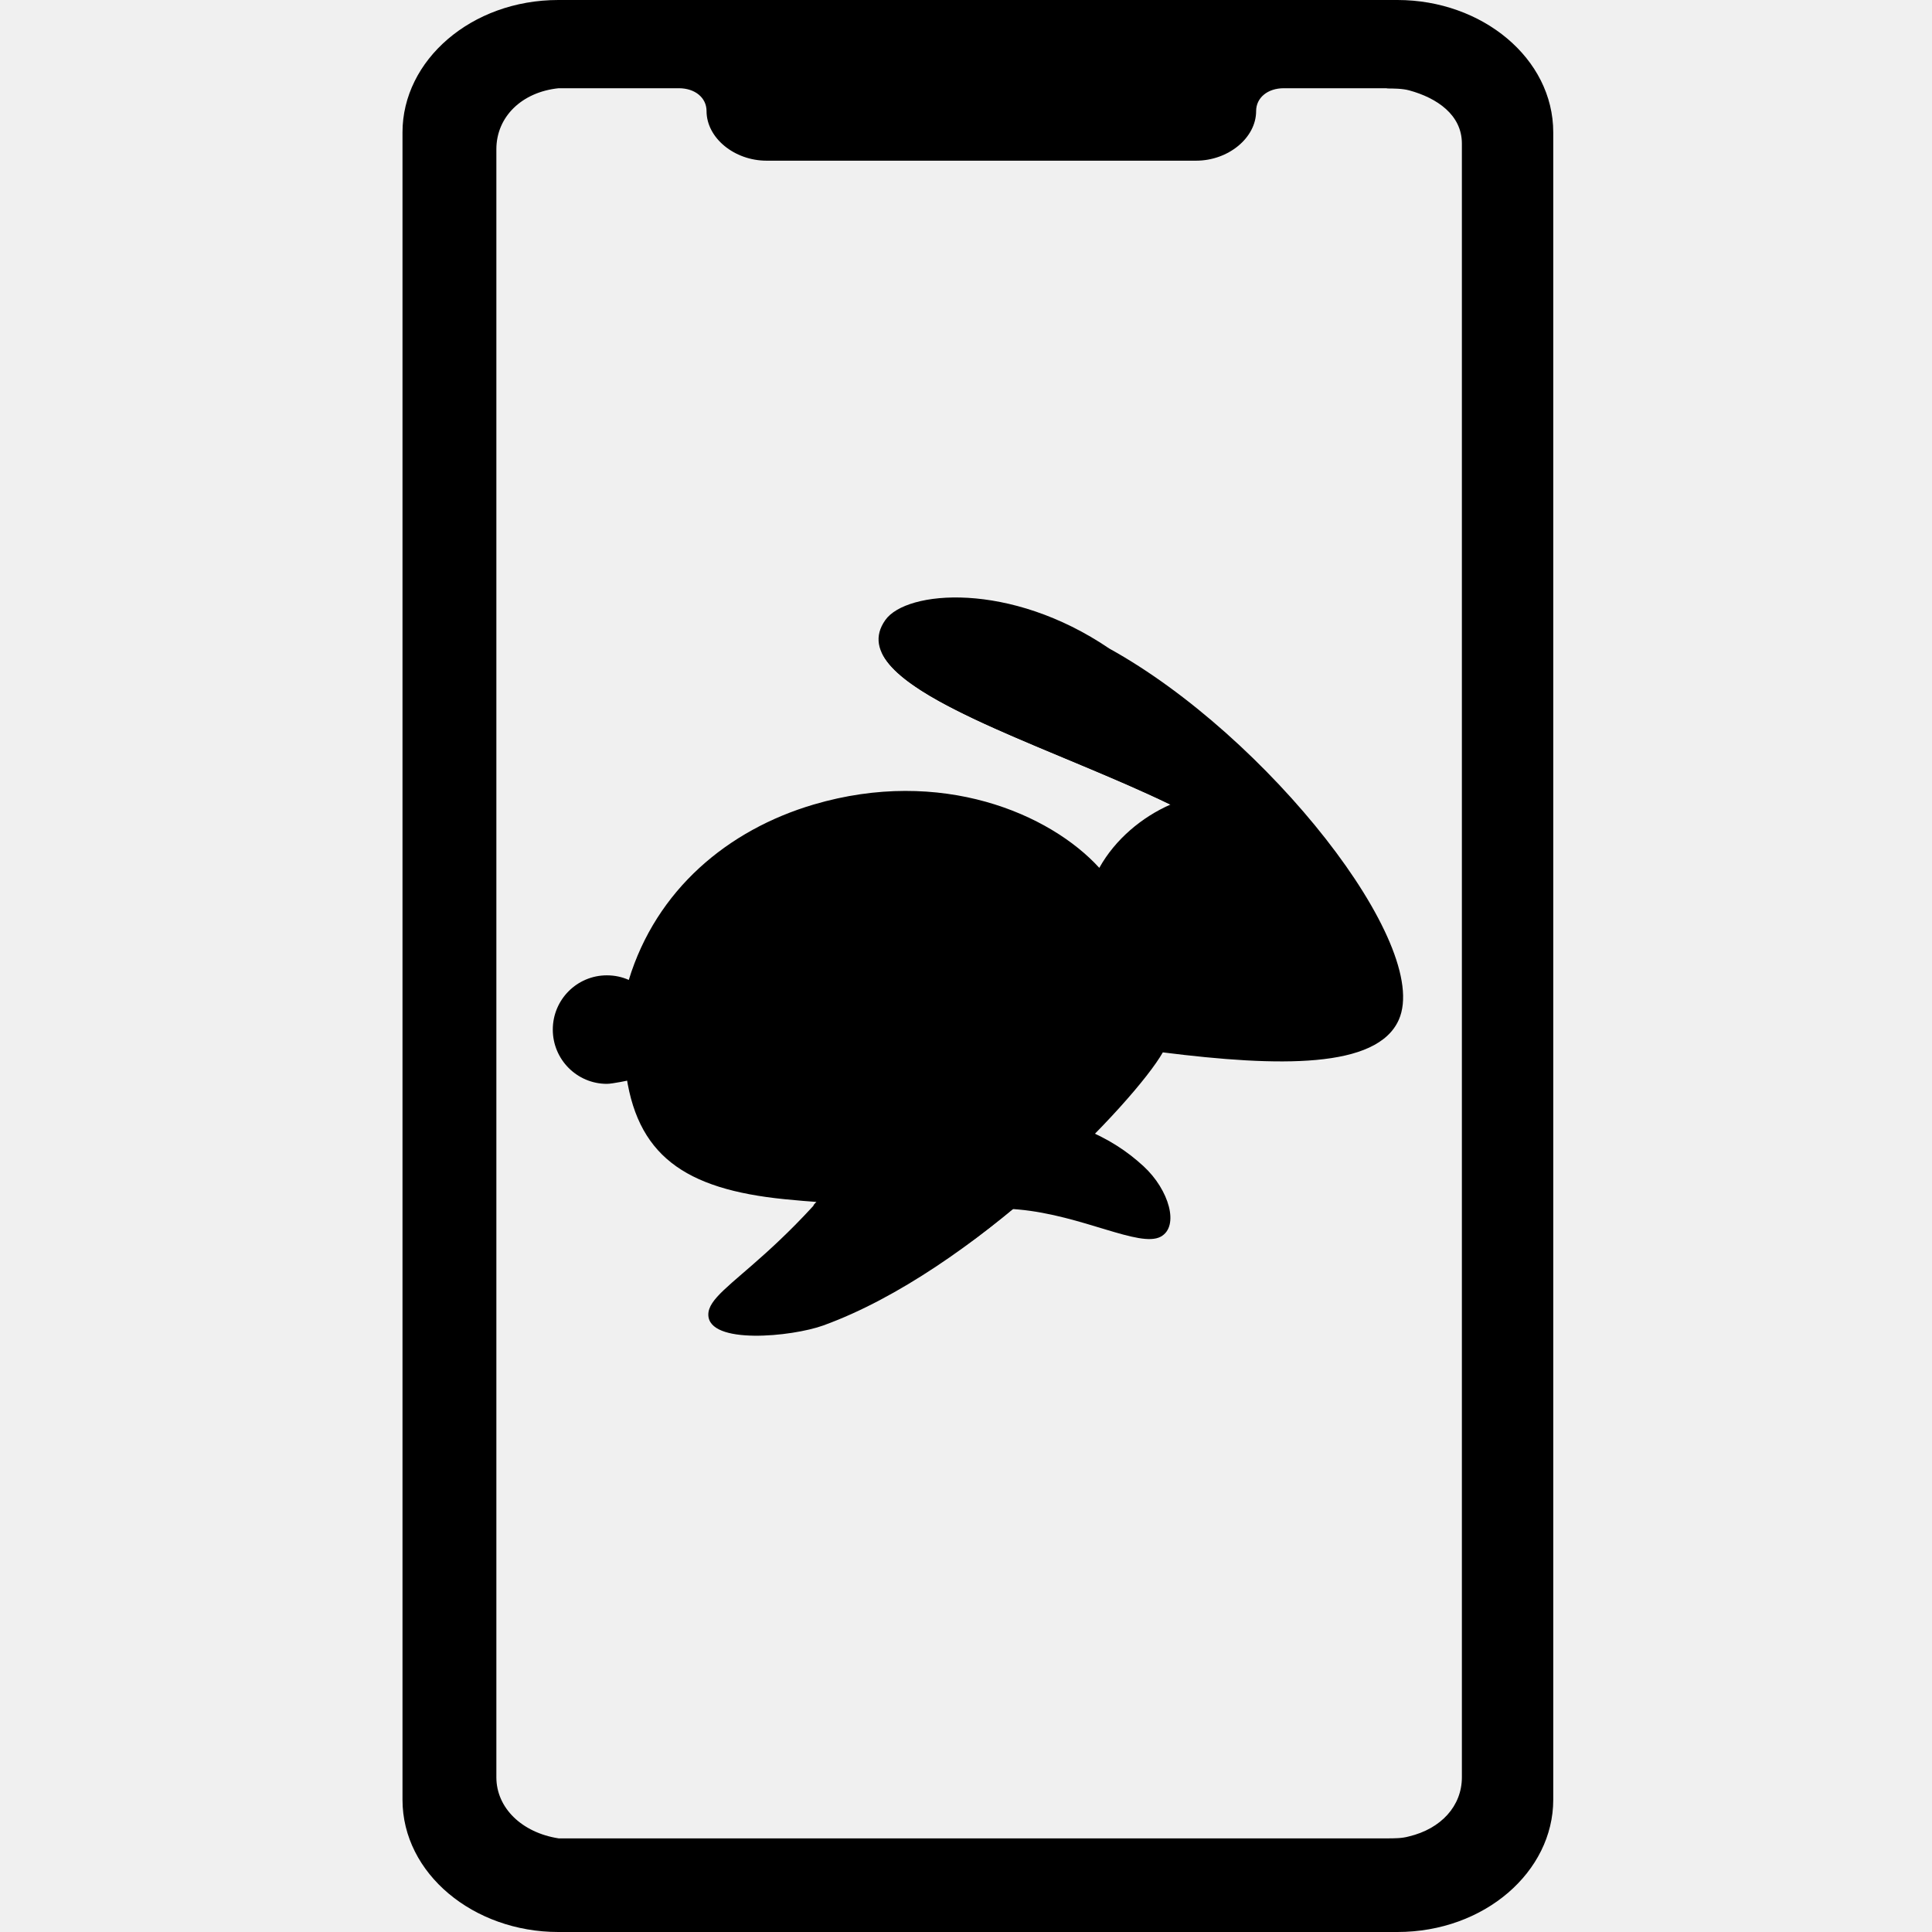
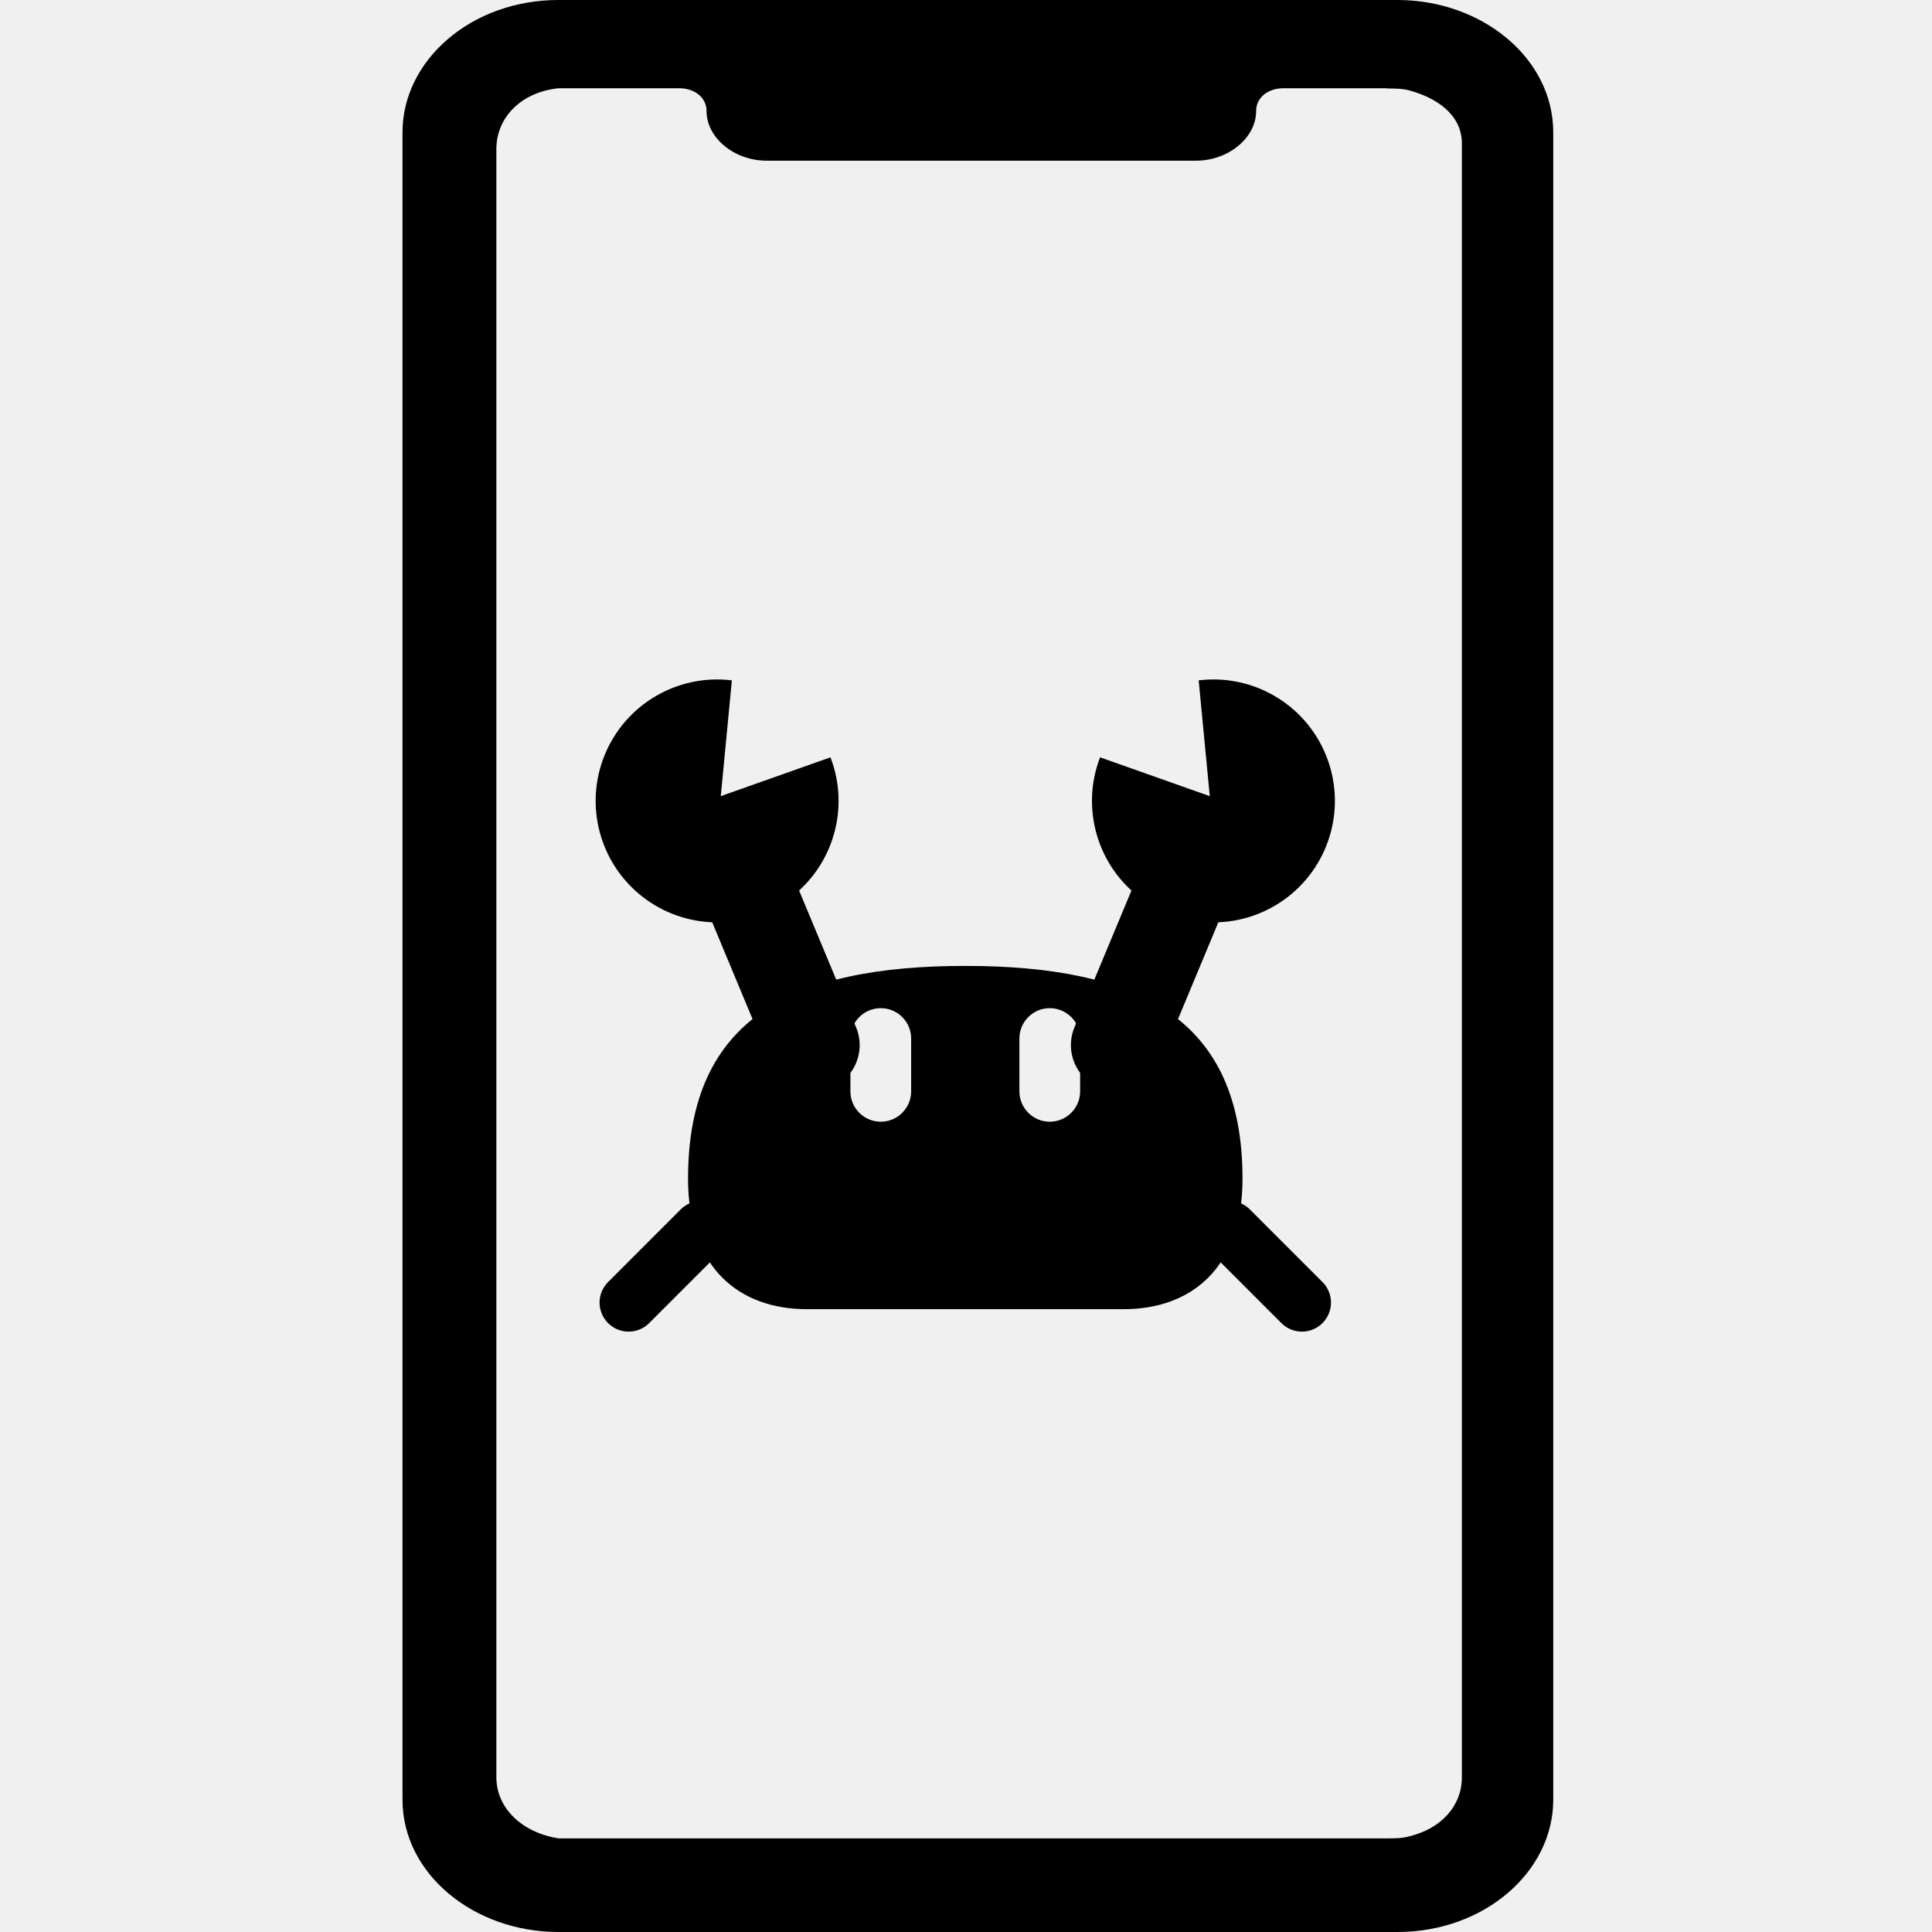
<svg xmlns="http://www.w3.org/2000/svg" width="24" height="24" viewBox="0 0 24 24" fill="none">
  <g clip-path="url(#clip0_130718_2580)">
    <path fill-rule="evenodd" clip-rule="evenodd" d="M19.295 1.644C19.295 0.725 18.412 0 17.359 0H6.936C5.854 0 5 0.749 5 1.644V22.357C5 23.275 5.883 24 6.936 24H17.359C18.441 24 19.295 23.251 19.295 22.357V1.644ZM18.16 22.078V1.783C18.16 1.427 17.851 1.217 17.507 1.123C17.421 1.099 17.306 1.099 17.22 1.099L17.242 1.096H15.948C15.747 1.096 15.604 1.214 15.604 1.38C15.604 1.712 15.259 1.996 14.858 1.996H9.523C9.121 1.996 8.777 1.712 8.777 1.38C8.777 1.214 8.634 1.096 8.433 1.096H6.94C6.482 1.143 6.166 1.451 6.166 1.854V22.078C6.166 22.458 6.482 22.766 6.94 22.837H17.214C17.328 22.837 17.415 22.837 17.501 22.813C17.902 22.718 18.16 22.434 18.16 22.078Z" fill="currentColor" />
-     <path d="M17.376 12.669C17.791 11.739 15.74 9.14 13.781 8.057C12.546 7.218 11.259 7.333 10.998 7.702C10.426 8.51 12.892 9.195 14.541 9.994C14.187 10.149 13.853 10.426 13.656 10.781C13.041 10.107 11.692 9.527 10.108 9.994C9.041 10.309 8.154 11.052 7.811 12.173C7.728 12.136 7.636 12.116 7.539 12.116C7.168 12.116 6.867 12.417 6.867 12.79C6.867 13.162 7.168 13.464 7.539 13.464C7.608 13.464 7.823 13.418 7.823 13.418L11.259 13.443C9.885 15.631 8.799 15.951 8.799 16.33C8.799 16.709 9.838 16.606 10.228 16.465C12.095 15.788 14.101 13.68 14.445 13.073C15.891 13.255 17.106 13.276 17.376 12.669Z" fill="currentColor" />
-     <path d="M10.959 8.117C11.082 7.889 11.862 7.865 12.921 8.366C13.703 8.735 14.536 9.561 14.584 9.765C14.605 9.854 14.617 9.967 14.541 9.998L14.538 9.997C14.539 9.996 14.54 9.996 14.541 9.996C13.181 9.337 11.268 8.754 10.959 8.117Z" fill="currentColor" />
-     <path d="M10.509 11.387C11.649 11.387 12.14 11.757 12.531 12.453C12.81 12.949 12.748 13.733 12.453 14.263C12.727 14.331 12.969 14.406 13.183 14.488C12.833 14.815 12.434 15.153 12.009 15.463C11.431 15.315 10.903 15.177 10.104 14.972C10.447 14.597 10.84 14.105 11.259 13.438L8.173 13.415C8.163 13.292 8.16 13.159 8.163 13.014C8.193 11.599 9.881 11.387 10.509 11.387Z" fill="currentColor" />
-     <path d="M7.769 13.276C7.895 14.351 8.503 14.772 9.747 14.897C10.991 15.021 11.704 14.938 12.654 15.025C13.447 15.097 14.156 15.503 14.418 15.363C14.655 15.236 14.523 14.78 14.206 14.488C13.796 14.109 13.228 13.845 12.229 13.752C12.428 13.204 12.373 12.437 12.063 12.02C11.617 11.416 10.791 11.144 9.747 11.263C8.656 11.387 7.611 11.927 7.769 13.276Z" fill="currentColor" />
+     <g transform="translate(6.743 7.571) scale(0.164)">
+       <path fill-rule="evenodd" clip-rule="evenodd" d="M11 43.12C11 30.9 19 27 32 27C45 27 53 30.9 53 43.12C53 50 49 53 44 53L20 53C15 53 11 50 11 43.12ZM23.3 32.5A2.3 2.3 0 0 1 27.9 32.5V36.5A2.3 2.3 0 0 1 23.3 36.5ZM36.1 32.5A2.3 2.3 0 0 1 40.7 32.5V36.5A2.3 2.3 0 0 1 36.1 36.5Z" fill="currentColor" />
+       <path fill-rule="evenodd" clip-rule="evenodd" d="M21.79 11.2A9.2 9.2 0 1 1 14.32 5.37L13.48 14.14Z" fill="currentColor" />
+       <path fill-rule="evenodd" clip-rule="evenodd" d="M49.68 5.37A9.2 9.2 0 1 1 42.21 11.2L50.52 14.14Z" fill="currentColor" />
+       <path d="M15.5 21L20.5 33" stroke="currentColor" stroke-width="7" stroke-linecap="round" />
+       <path d="M48.5 21L43.5 33" stroke="currentColor" stroke-width="7" stroke-linecap="round" />
+       <path d="M12 47L6.5 52.5" stroke="currentColor" stroke-width="4.4" stroke-linecap="round" />
+       <path d="M52 47L57.5 52.5" stroke="currentColor" stroke-width="4.4" stroke-linecap="round" />
+     </g>
  </g>
  <defs>
    <clipPath id="clip0_130718_2580">
      <rect width="24" height="24" fill="white" />
    </clipPath>
  </defs>
</svg>
